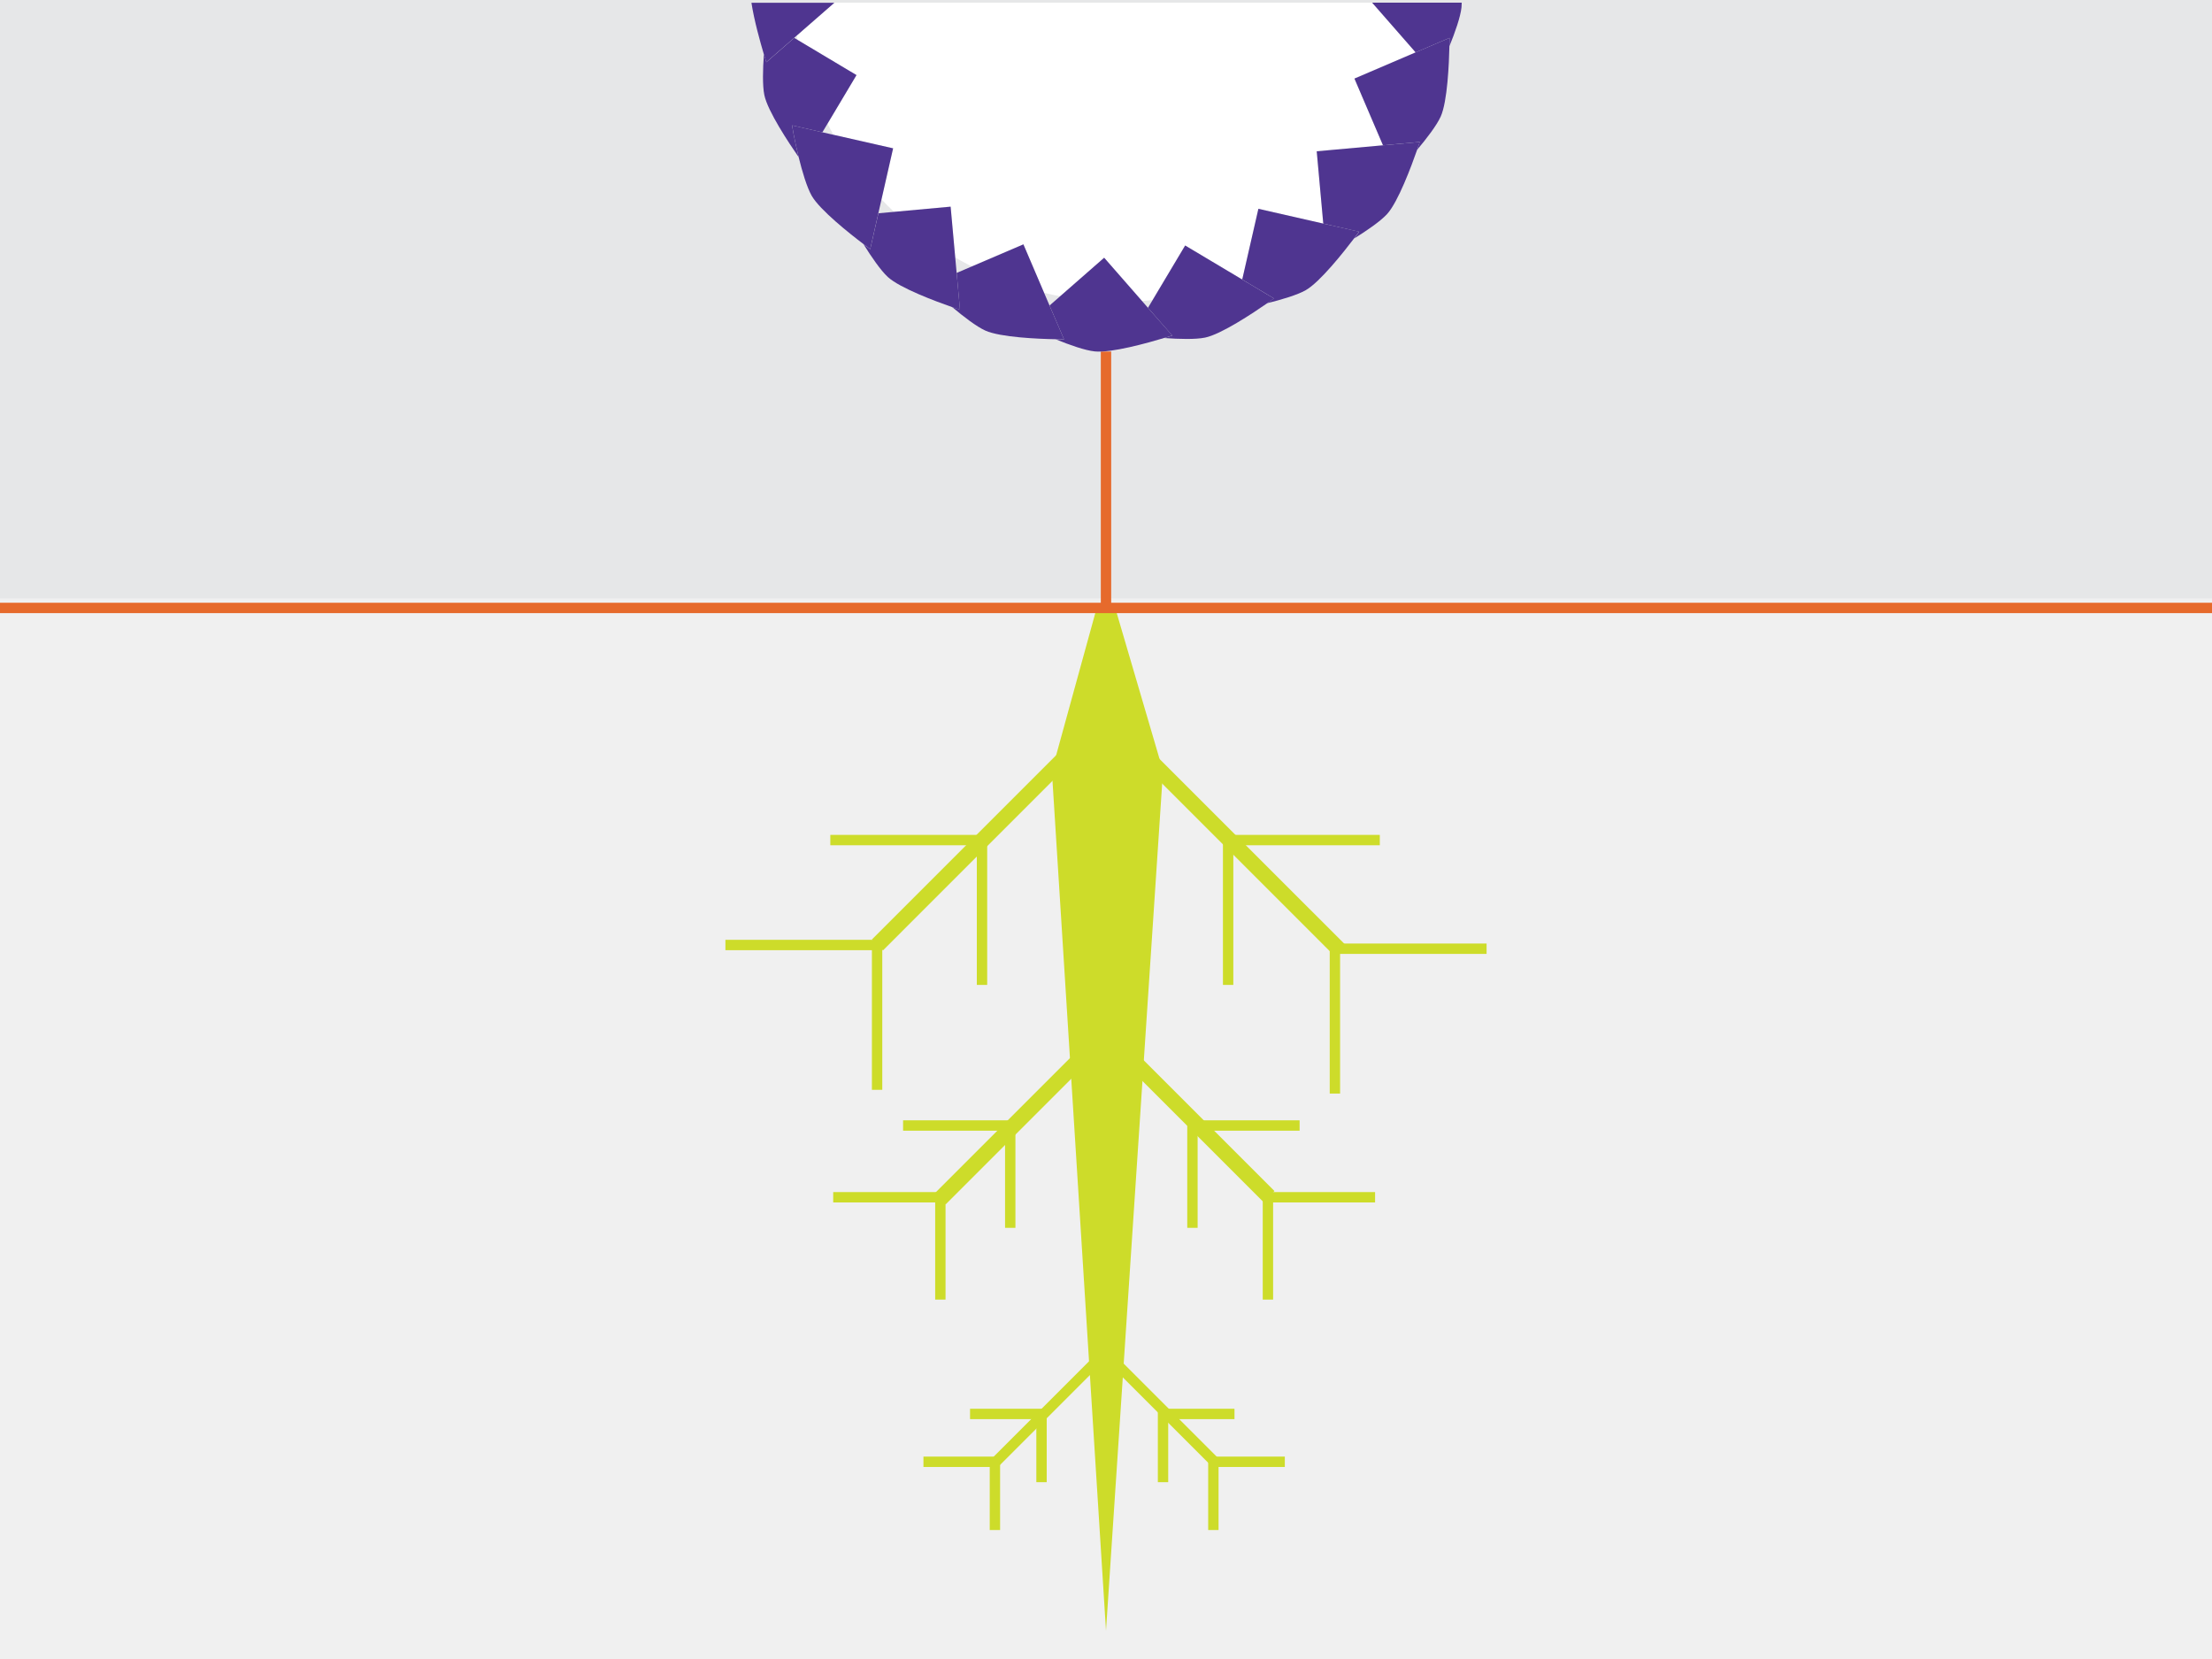
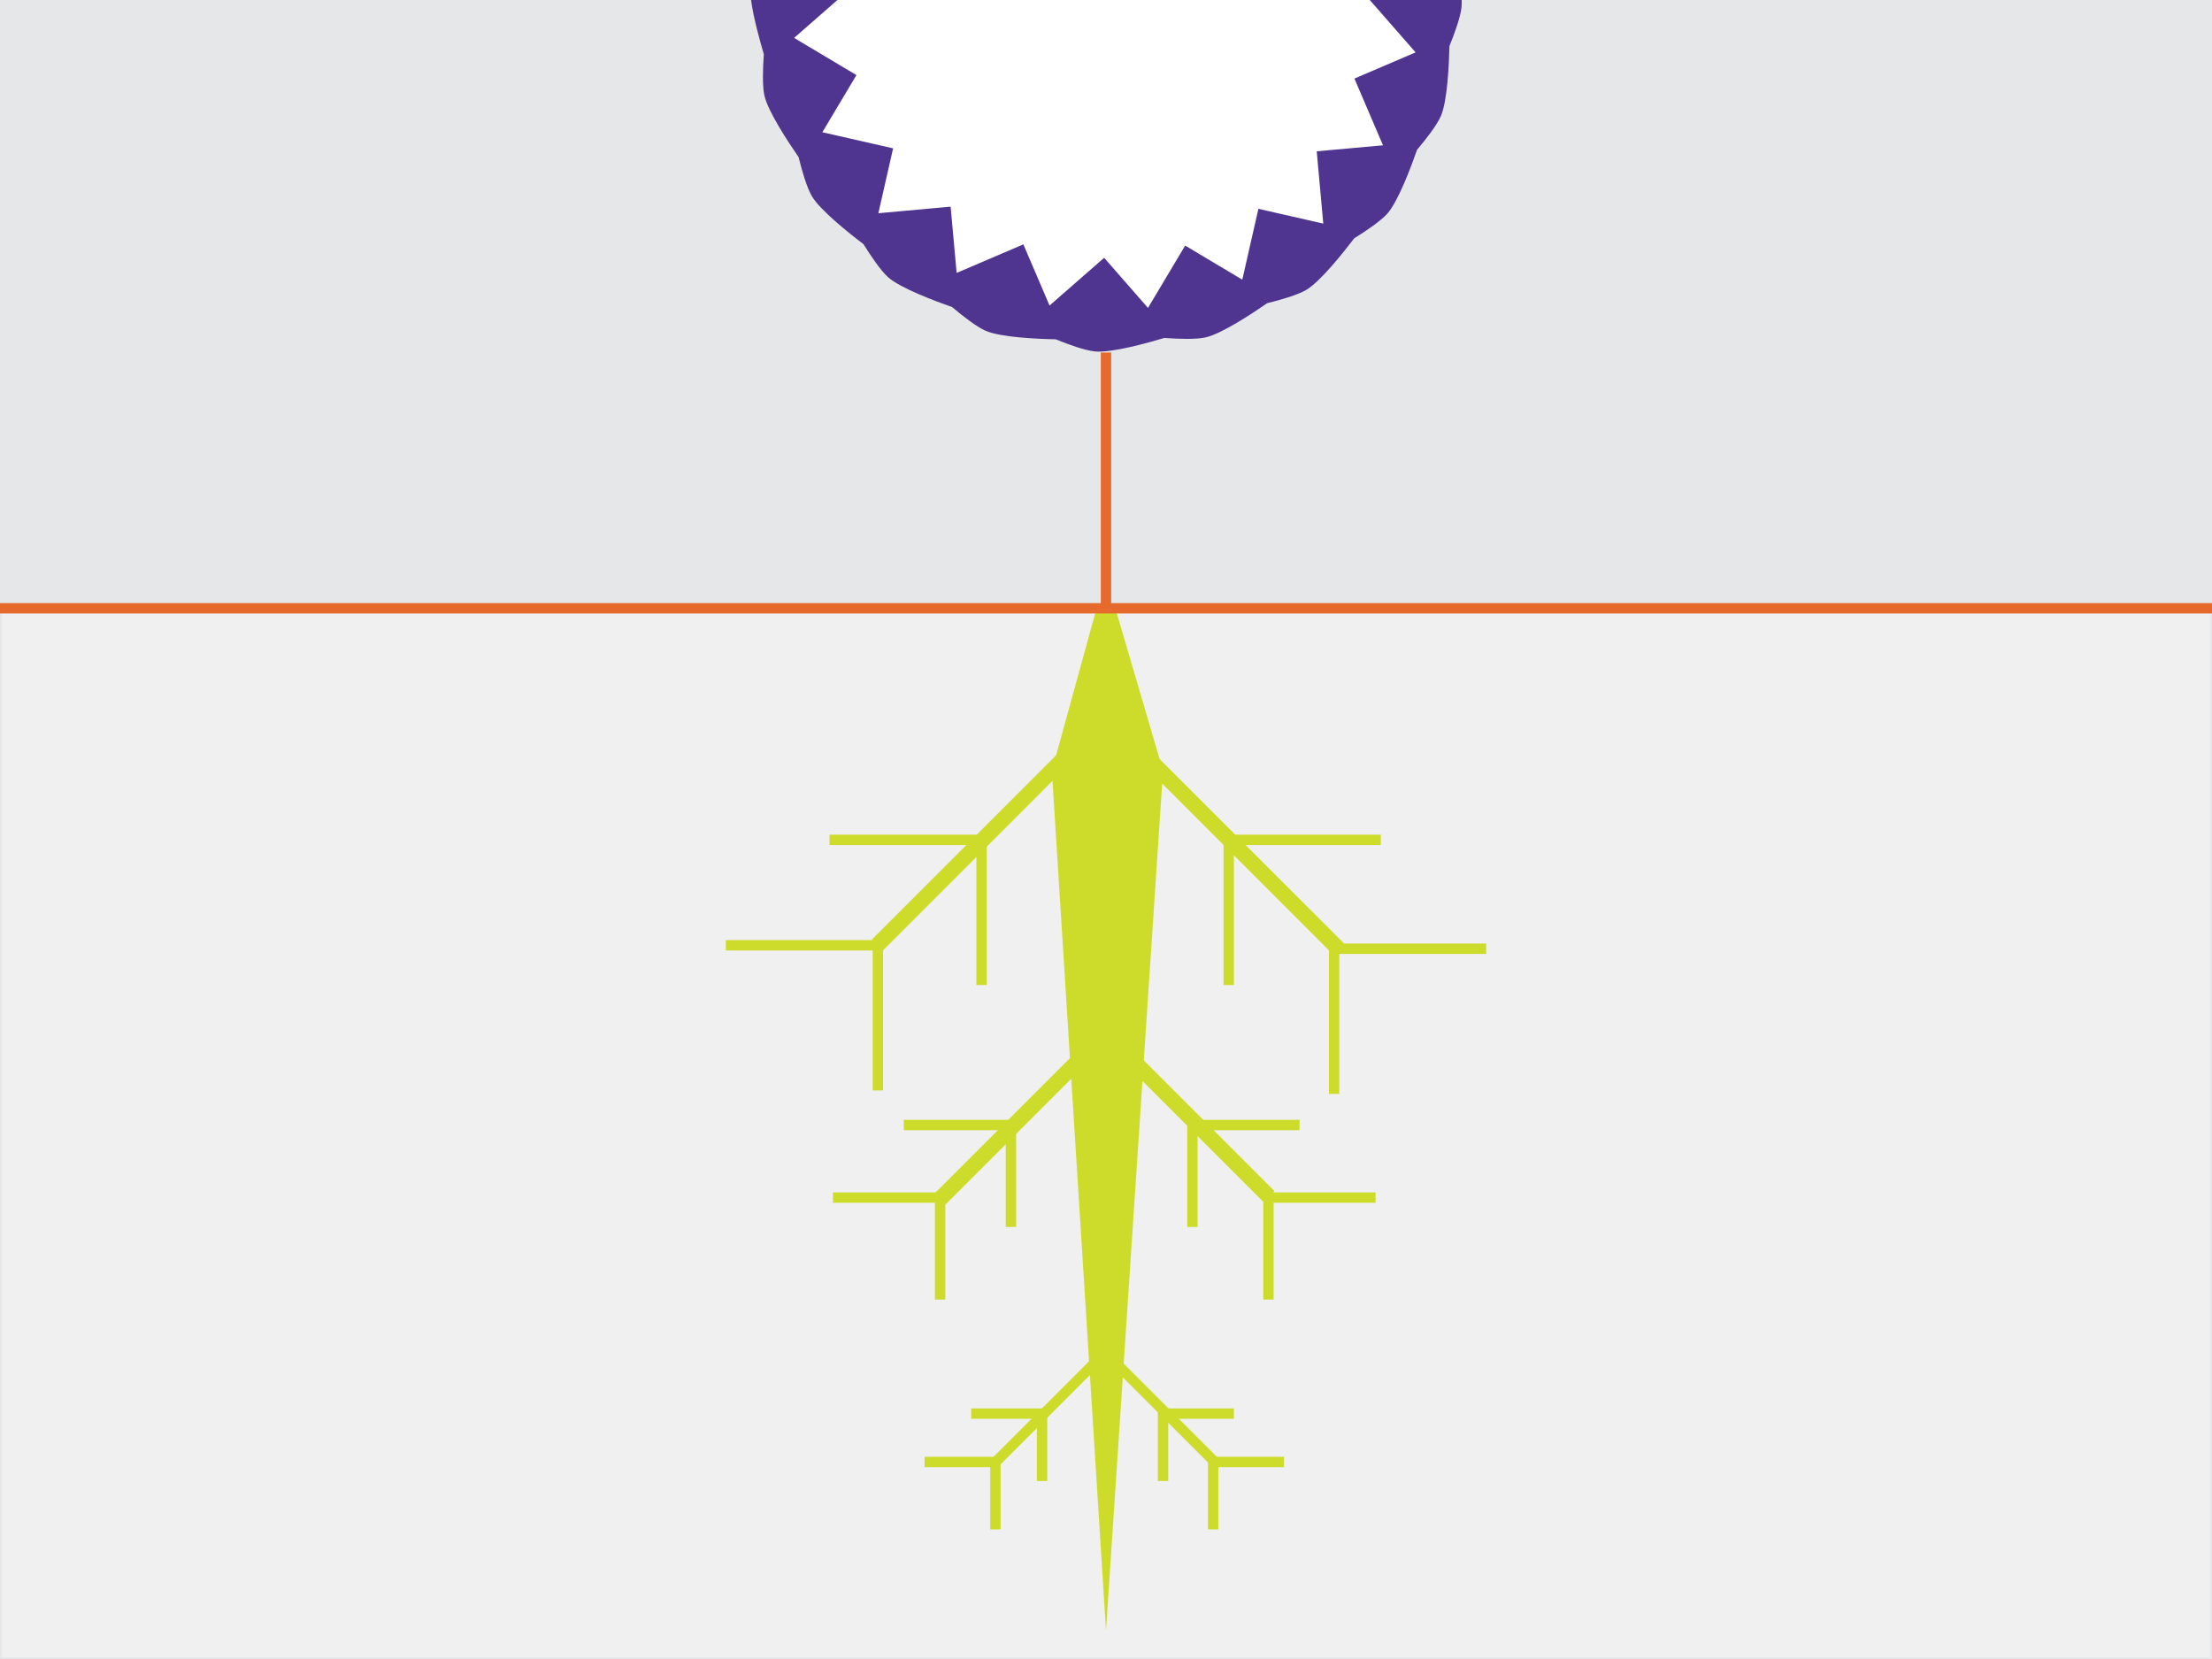
<svg xmlns="http://www.w3.org/2000/svg" viewBox="0 0 1280 960">
  <defs>
-     <style>.a{fill:#e6e7e8;}.b{fill:#cddc2a;}.c{fill:#e66a2c;}.d{fill:none;}.e{fill:#fff;}.f{fill:#4f3590;}</style>
+     <style>.a{fill:#e6e7e8;}.b{fill:#cddc2a;}.c{fill:#e66a2c;}.d{fill:#fff;}.e{fill:#4f3590;}</style>
  </defs>
-   <rect class="a" width="1280" height="346.26" />
-   <polygon class="b" points="640 943.57 640 943.57 608.67 446.05 634 354.05 646 354.05 673 446.05 640 943.57" />
-   <rect class="c" y="348.79" width="1280" height="6" />
-   <rect class="c" x="637" y="203.42" width="6" height="148.37" />
+   <path class="a" d="M1279,1V959H1V1H1279m1-1H0V960H1280V0Z" />
+   <rect class="a" width="1280" height="352" />
+   <polygon class="b" points="640 943.52 640 943.52 608.67 446 634 354 646 354 673 446 640 943.52" />
+   <rect class="c" y="349" width="1280" height="6" />
+   <rect class="c" x="637" y="204" width="6" height="148" />
  <polygon class="b" points="773.03 553.96 639.98 420.91 510.93 549.97 504.56 543.61 639.98 408.19 779.39 547.59 773.03 553.96" />
-   <polygon class="b" points="775.46 632.8 769.46 632.8 769.46 545.99 860.23 545.99 860.23 551.99 775.46 551.99 775.46 632.8" />
-   <polygon class="b" points="713.67 569.93 707.67 569.93 707.67 483.12 798.44 483.12 798.44 489.12 713.67 489.12 713.67 569.93" />
-   <polygon class="b" points="510.54 630.64 504.54 630.64 504.54 549.84 419.77 549.84 419.77 543.84 510.54 543.84 510.54 630.64" />
-   <polygon class="b" points="571.25 569.93 565.25 569.93 565.25 489.12 480.48 489.12 480.48 483.12 571.25 483.12 571.25 569.93" />
+   <polygon class="b" points="775 633 769 633 769 546 860 546 860 552 775 552 775 633" />
+   <polygon class="b" points="714 570 708 570 708 483 799 483 799 489 714 489 714 570" />
+   <polygon class="b" points="511 631 505 631 505 550 420 550 420 544 511 544 511 631" />
+   <polygon class="b" points="571 570 565 570 565 489 480 489 480 483 571 483 571 570" />
  <polygon class="b" points="547.21 696.94 540.84 690.58 639.85 591.57 737.48 689.21 731.12 695.57 639.85 604.3 547.21 696.94" />
-   <polygon class="b" points="736.7 752.02 730.7 752.02 730.7 689.81 795.71 689.81 795.71 695.81 736.7 695.81 736.7 752.02" />
-   <polygon class="b" points="693.02 710.5 687.02 710.5 687.02 648.29 752.03 648.29 752.03 654.29 693.02 654.29 693.02 710.5" />
-   <polygon class="b" points="547.15 752.02 541.15 752.02 541.15 695.81 482.14 695.81 482.14 689.81 547.15 689.81 547.15 752.02" />
-   <polygon class="b" points="587.59 710.5 581.59 710.5 581.59 654.29 522.58 654.29 522.58 648.29 587.59 648.29 587.59 710.5" />
+   <polygon class="b" points="737 752 731 752 731 690 796 690 796 696 737 696 737 752" />
+   <polygon class="b" points="693 710 687 710 687 648 752 648 752 654 693 654 693 710" />
+   <polygon class="b" points="547 752 541 752 541 696 482 696 482 690 547 690 547 752" />
+   <polygon class="b" points="588 710 582 710 582 654 523 654 523 648 588 648 588 710" />
  <polygon class="b" points="577.75 848.64 573.51 844.4 639.54 778.37 704.65 843.48 700.41 847.72 639.54 786.86 577.75 848.64" />
-   <polygon class="b" points="705.13 885.37 699.13 885.37 699.13 842.88 743.48 842.88 743.48 848.88 705.13 848.88 705.13 885.37" />
-   <polygon class="b" points="676 857.68 670 857.68 670 815.19 714.35 815.19 714.35 821.19 676 821.19 676 857.68" />
-   <polygon class="b" points="578.72 885.37 572.72 885.37 572.72 848.88 534.36 848.88 534.36 842.88 578.72 842.88 578.72 885.37" />
-   <polygon class="b" points="605.69 857.68 599.69 857.68 599.69 821.19 561.33 821.19 561.33 815.19 605.69 815.19 605.69 857.68" />
-   <path class="d" d="M664.29,178.12l2.63-4.41c-2,.2-4,.35-6.06.49Z" />
-   <path class="d" d="M607.33,176.8l6.12-5.35c-3.11-.58-6.19-1.22-9.24-1.95Z" />
-   <path class="d" d="M718.87,161.78,719,161l-.84.34Z" />
-   <path class="d" d="M553.57,157.93l8.73-3.73q-4.86-2.46-9.54-5.17Z" />
-   <path class="d" d="M459.52,21.93l2.05,1.22c-.18-.85-.35-1.7-.52-2.56Z" />
-   <path class="d" d="M475.86,76.52,482.31,78c-1.2-2.11-2.37-4.25-3.49-6.42Z" />
-   <path class="d" d="M510.09,115.39l-1.82,8,9-.82Q513.6,119.07,510.09,115.39Z" />
-   <path class="e" d="M461.57,23.15l34,20.3L478.82,71.56c1.12,2.17,2.29,4.31,3.49,6.42l34.5,7.86-6.72,29.55q3.51,3.67,7.21,7.17l32.79-3L552.76,149q4.68,2.72,9.54,5.17l29.88-12.8,12,28.1c3,.73,6.13,1.37,9.24,1.95l25.49-22.31,21.92,25.06c2-.14,4-.29,6.06-.49l18.89-31.65,32.39,19.32L719,161l9.15-40.21,37.54,8.55-3.79-41.83,38.35-3.47L783.76,45.47l35.39-15.16L794,1.54H482.83L461.05,20.59C461.22,21.45,461.39,22.3,461.57,23.15Z" />
-   <path class="f" d="M458.47,72.56l17.39,4,3-5,16.77-28.11-34-20.3-2.05-1.22L443.46,36s-.57-1.77-1.43-4.61c-.62,8.59-.87,18.1.27,23.62,1.91,9.3,14.23,27.81,19.84,35.9C459.68,80.9,458.14,72,458.47,72.56Z" />
-   <path class="f" d="M459.52,21.93l1.53-1.34,21.78-19h-48C436.37,11.78,440,24.63,442,31.37c.86,2.84,1.43,4.61,1.43,4.61Z" />
-   <path class="f" d="M794,1.54l25.17,28.77,19.62-8.39s0,1.86-.07,4.83c3.25-8,6.42-16.95,7-22.55a24.31,24.31,0,0,0,.12-2.66Z" />
-   <path class="f" d="M819.15,30.31,783.76,45.47l16.53,38.61,21.25-1.93S821,83.92,820,86.73c5.56-6.59,11.35-14.13,13.67-19.27,3.92-8.65,4.83-30.87,5.05-40.71.06-3,.07-4.83.07-4.83Z" />
-   <path class="f" d="M800.29,84.08l-38.35,3.47,3.79,41.83,20.81,4.73s-1.1,1.51-2.9,3.87c7.33-4.54,15.16-9.93,19-14.1,6.4-7,14.13-27.86,17.38-37.15,1-2.81,1.56-4.58,1.56-4.58Z" />
-   <path class="f" d="M765.73,129.38l-37.54-8.55L719,161l-.17.74,18.32,10.94s-1.5,1.09-3.94,2.78c8.37-2.06,17.48-4.76,22.38-7.55,8.26-4.7,22-22.13,28-30,1.8-2.36,2.9-3.87,2.9-3.87Z" />
-   <path class="f" d="M718.87,161.78l-.67-.4-32.39-19.32-18.89,31.65-2.63,4.41,14.05,16.06s-1.77.58-4.62,1.43c8.6.63,18.1.88,23.62-.26,9.31-1.92,27.82-14.23,35.91-19.85,2.44-1.69,3.94-2.78,3.94-2.78Z" />
-   <path class="f" d="M664.29,178.12l-3.43-3.92-21.92-25.06-25.49,22.31-6.12,5.35,8.4,19.61s-1.86,0-4.83-.07c8,3.26,16.94,6.43,22.54,7,9.44,1.05,30.85-4.94,40.28-7.78,2.85-.85,4.62-1.43,4.62-1.43Z" />
-   <path class="f" d="M607.33,176.8l-3.12-7.3-12-28.1L562.3,154.2l-8.73,3.73,1.92,21.25s-1.76-.57-4.57-1.55c6.58,5.56,14.13,11.34,19.26,13.67,8.66,3.91,30.87,4.83,40.72,5,3,.07,4.83.07,4.83.07Z" />
-   <path class="f" d="M553.57,157.93l-.81-8.9-2.67-29.44-32.79,3-9,.82-4.74,20.8s-1.5-1.09-3.87-2.89c4.55,7.32,9.93,15.16,14.1,19,7,6.4,27.86,14.14,37.16,17.39,2.81,1,4.57,1.55,4.57,1.55Z" />
-   <path class="f" d="M508.27,123.38l1.82-8,6.72-29.55L482.31,78l-6.45-1.46-17.39-4c-.33-.58,1.21,8.34,3.67,18.33,2.06,8.37,4.76,17.49,7.55,22.39,4.7,8.25,22.13,22.05,30,28,2.37,1.8,3.87,2.89,3.87,2.89Z" />
+   <polygon class="b" points="705 885 699 885 699 843 743 843 743 849 705 849 705 885" />
+   <polygon class="b" points="676 857 670 857 670 815 714 815 714 821 676 821 676 857" />
+   <polygon class="b" points="579 885 573 885 573 849 535 849 535 843 579 843 579 885" />
+   <polygon class="b" points="606 857 600 857 600 821 562 821 562 815 606 815 606 857" />
+   <path class="d" d="M449.3,0c1.26,104.25,86.15,188.37,190.7,188.37S829.44,104.25,830.7,0Z" />
+   <path class="e" d="M792.63,0l26.52,30.31L783.76,45.47l16.53,38.61-38.35,3.47,3.79,41.83-37.54-8.55-9.32,41-33.06-19.72-21.52,36.06-25.35-29L607.33,176.8l-15.15-35.4-38.61,16.53-3.48-38.34-41.82,3.79,8.54-37.54-40.95-9.32,19.73-33.07L459.52,21.93,484.6,0h-50C436,10.45,439.9,24.28,442,31.37c-.62,8.59-.87,18.1.27,23.62,1.91,9.3,14.23,27.81,19.84,35.9,2.06,8.37,4.76,17.49,7.55,22.39,4.7,8.25,22.13,22.05,30,28,4.55,7.32,9.93,15.16,14.1,19,7,6.4,27.86,14.14,37.16,17.39,6.58,5.56,14.13,11.34,19.26,13.67,8.66,3.91,30.87,4.83,40.72,5,8,3.26,16.94,6.43,22.54,7,9.44,1.05,30.85-4.94,40.28-7.78,8.6.63,18.1.88,23.62-.26,9.31-1.92,27.82-14.23,35.91-19.85,8.37-2.06,17.48-4.76,22.38-7.55,8.26-4.7,22-22.13,28-30,7.33-4.54,15.16-9.93,19-14.1,6.4-7,14.13-27.86,17.38-37.15,5.56-6.59,11.35-14.13,13.67-19.27,3.92-8.65,4.83-30.87,5.05-40.71,3.25-8,6.42-16.95,7-22.55a27.22,27.22,0,0,0,.07-4.2Z" />
</svg>
